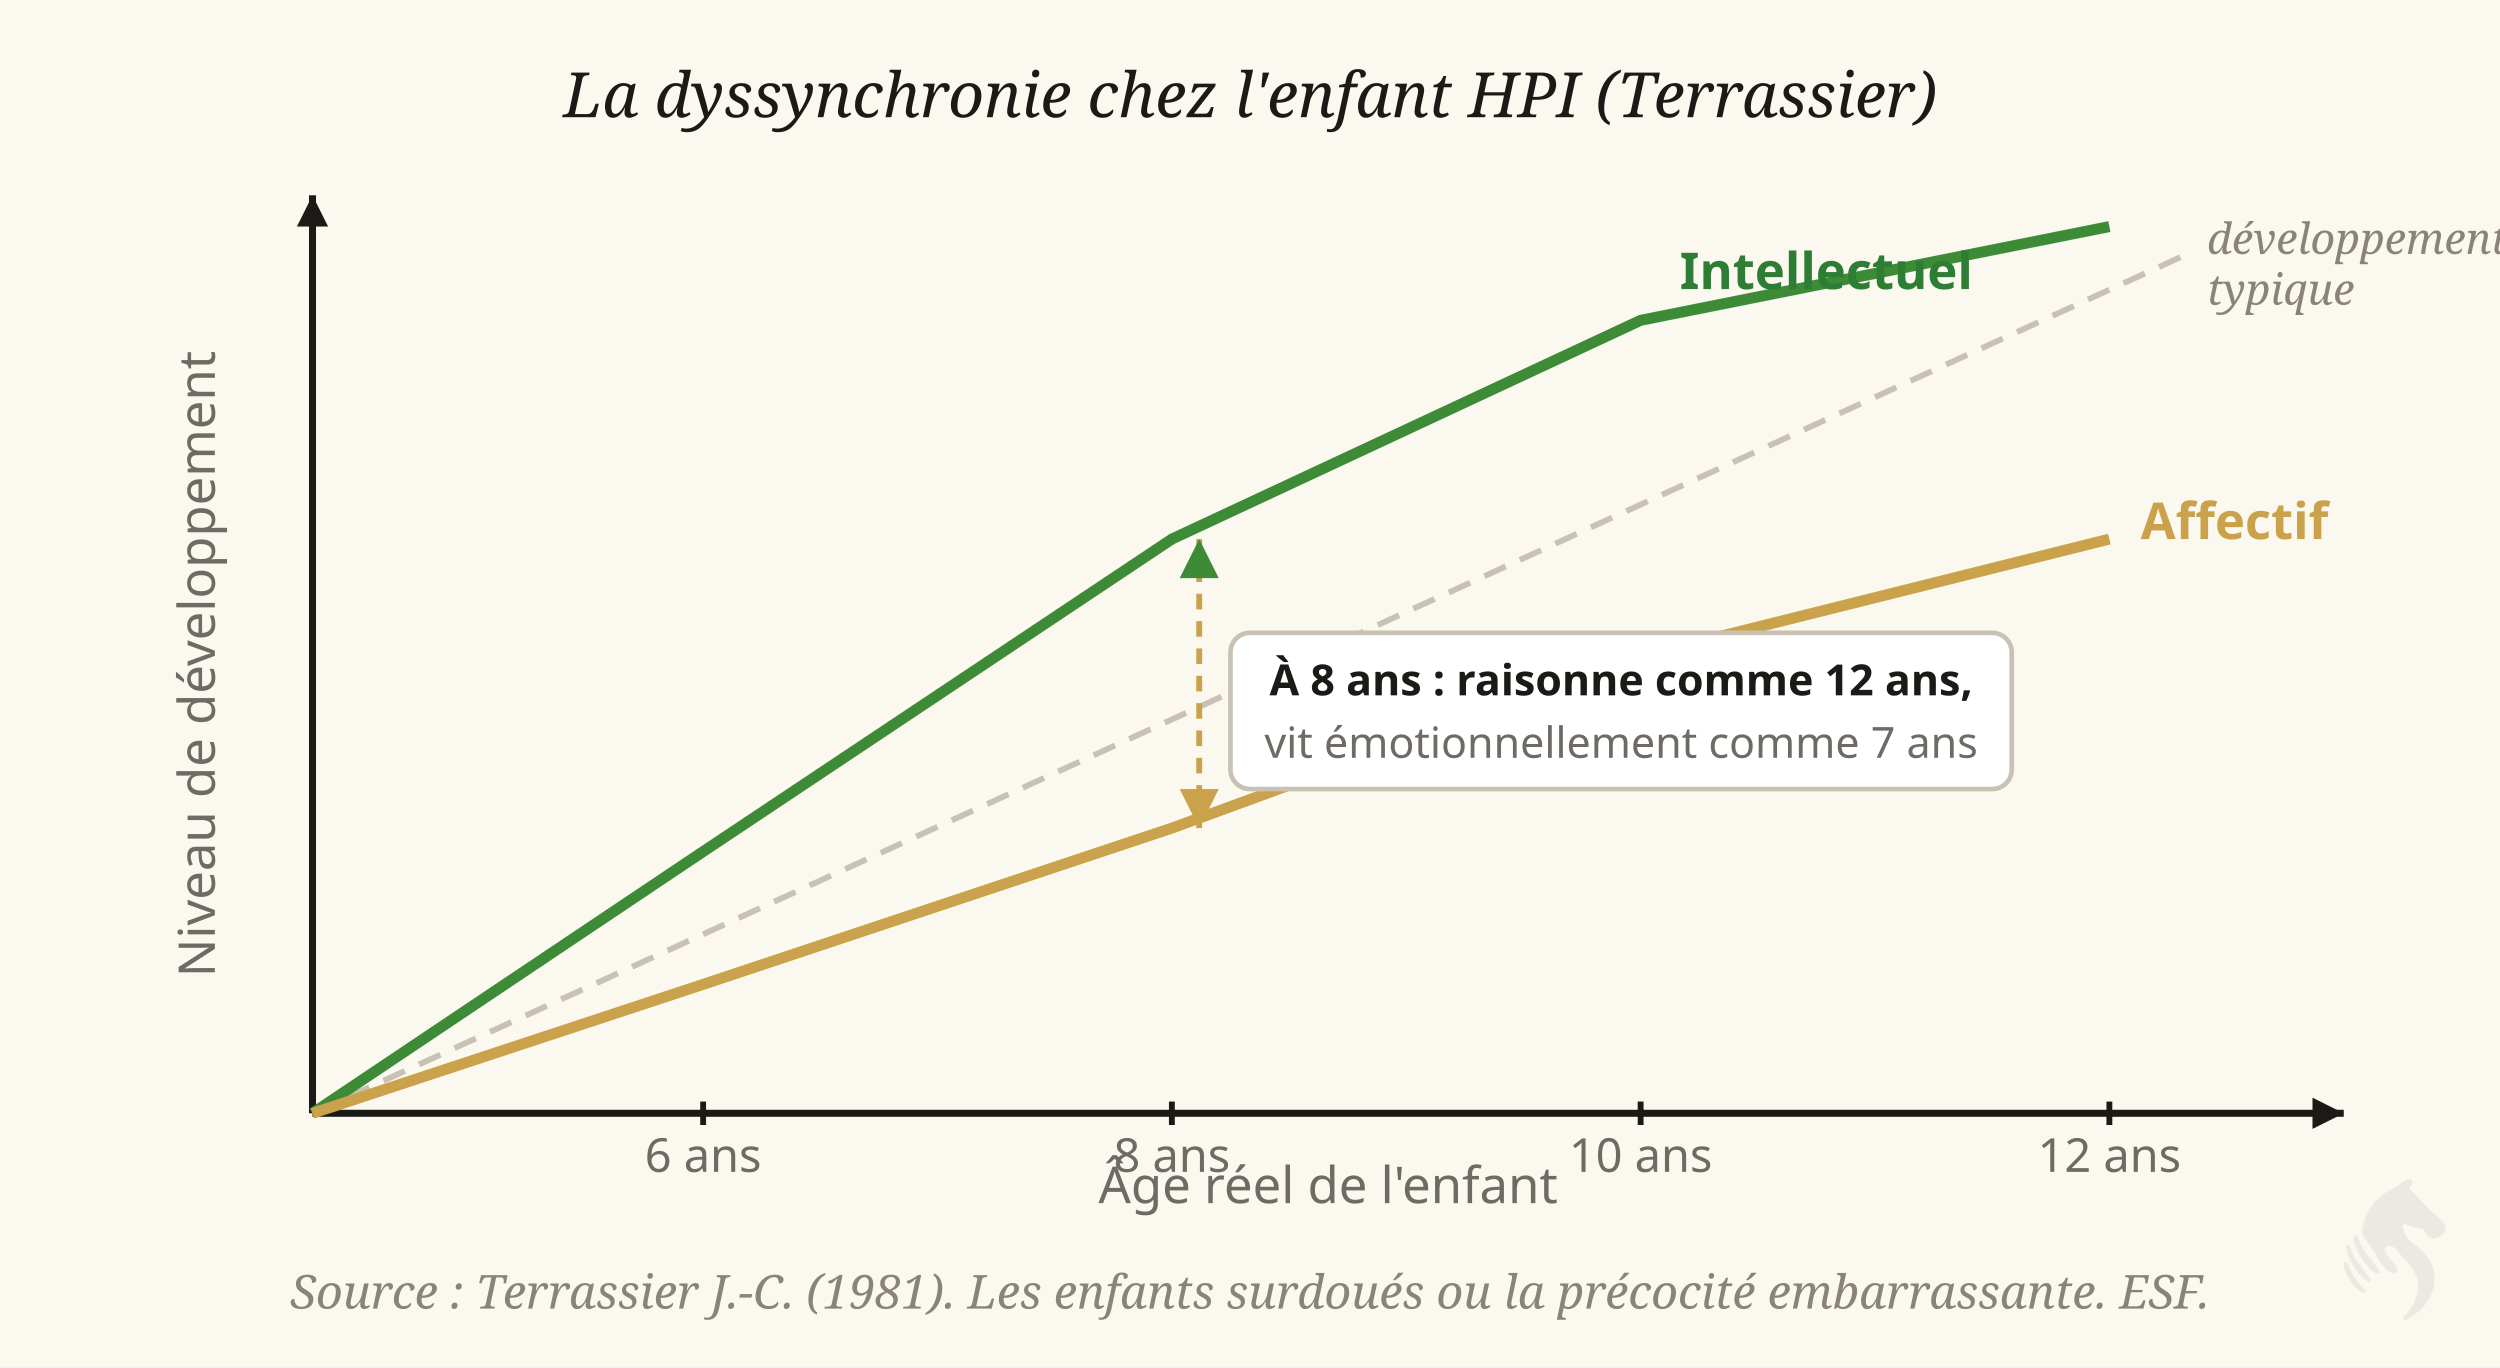
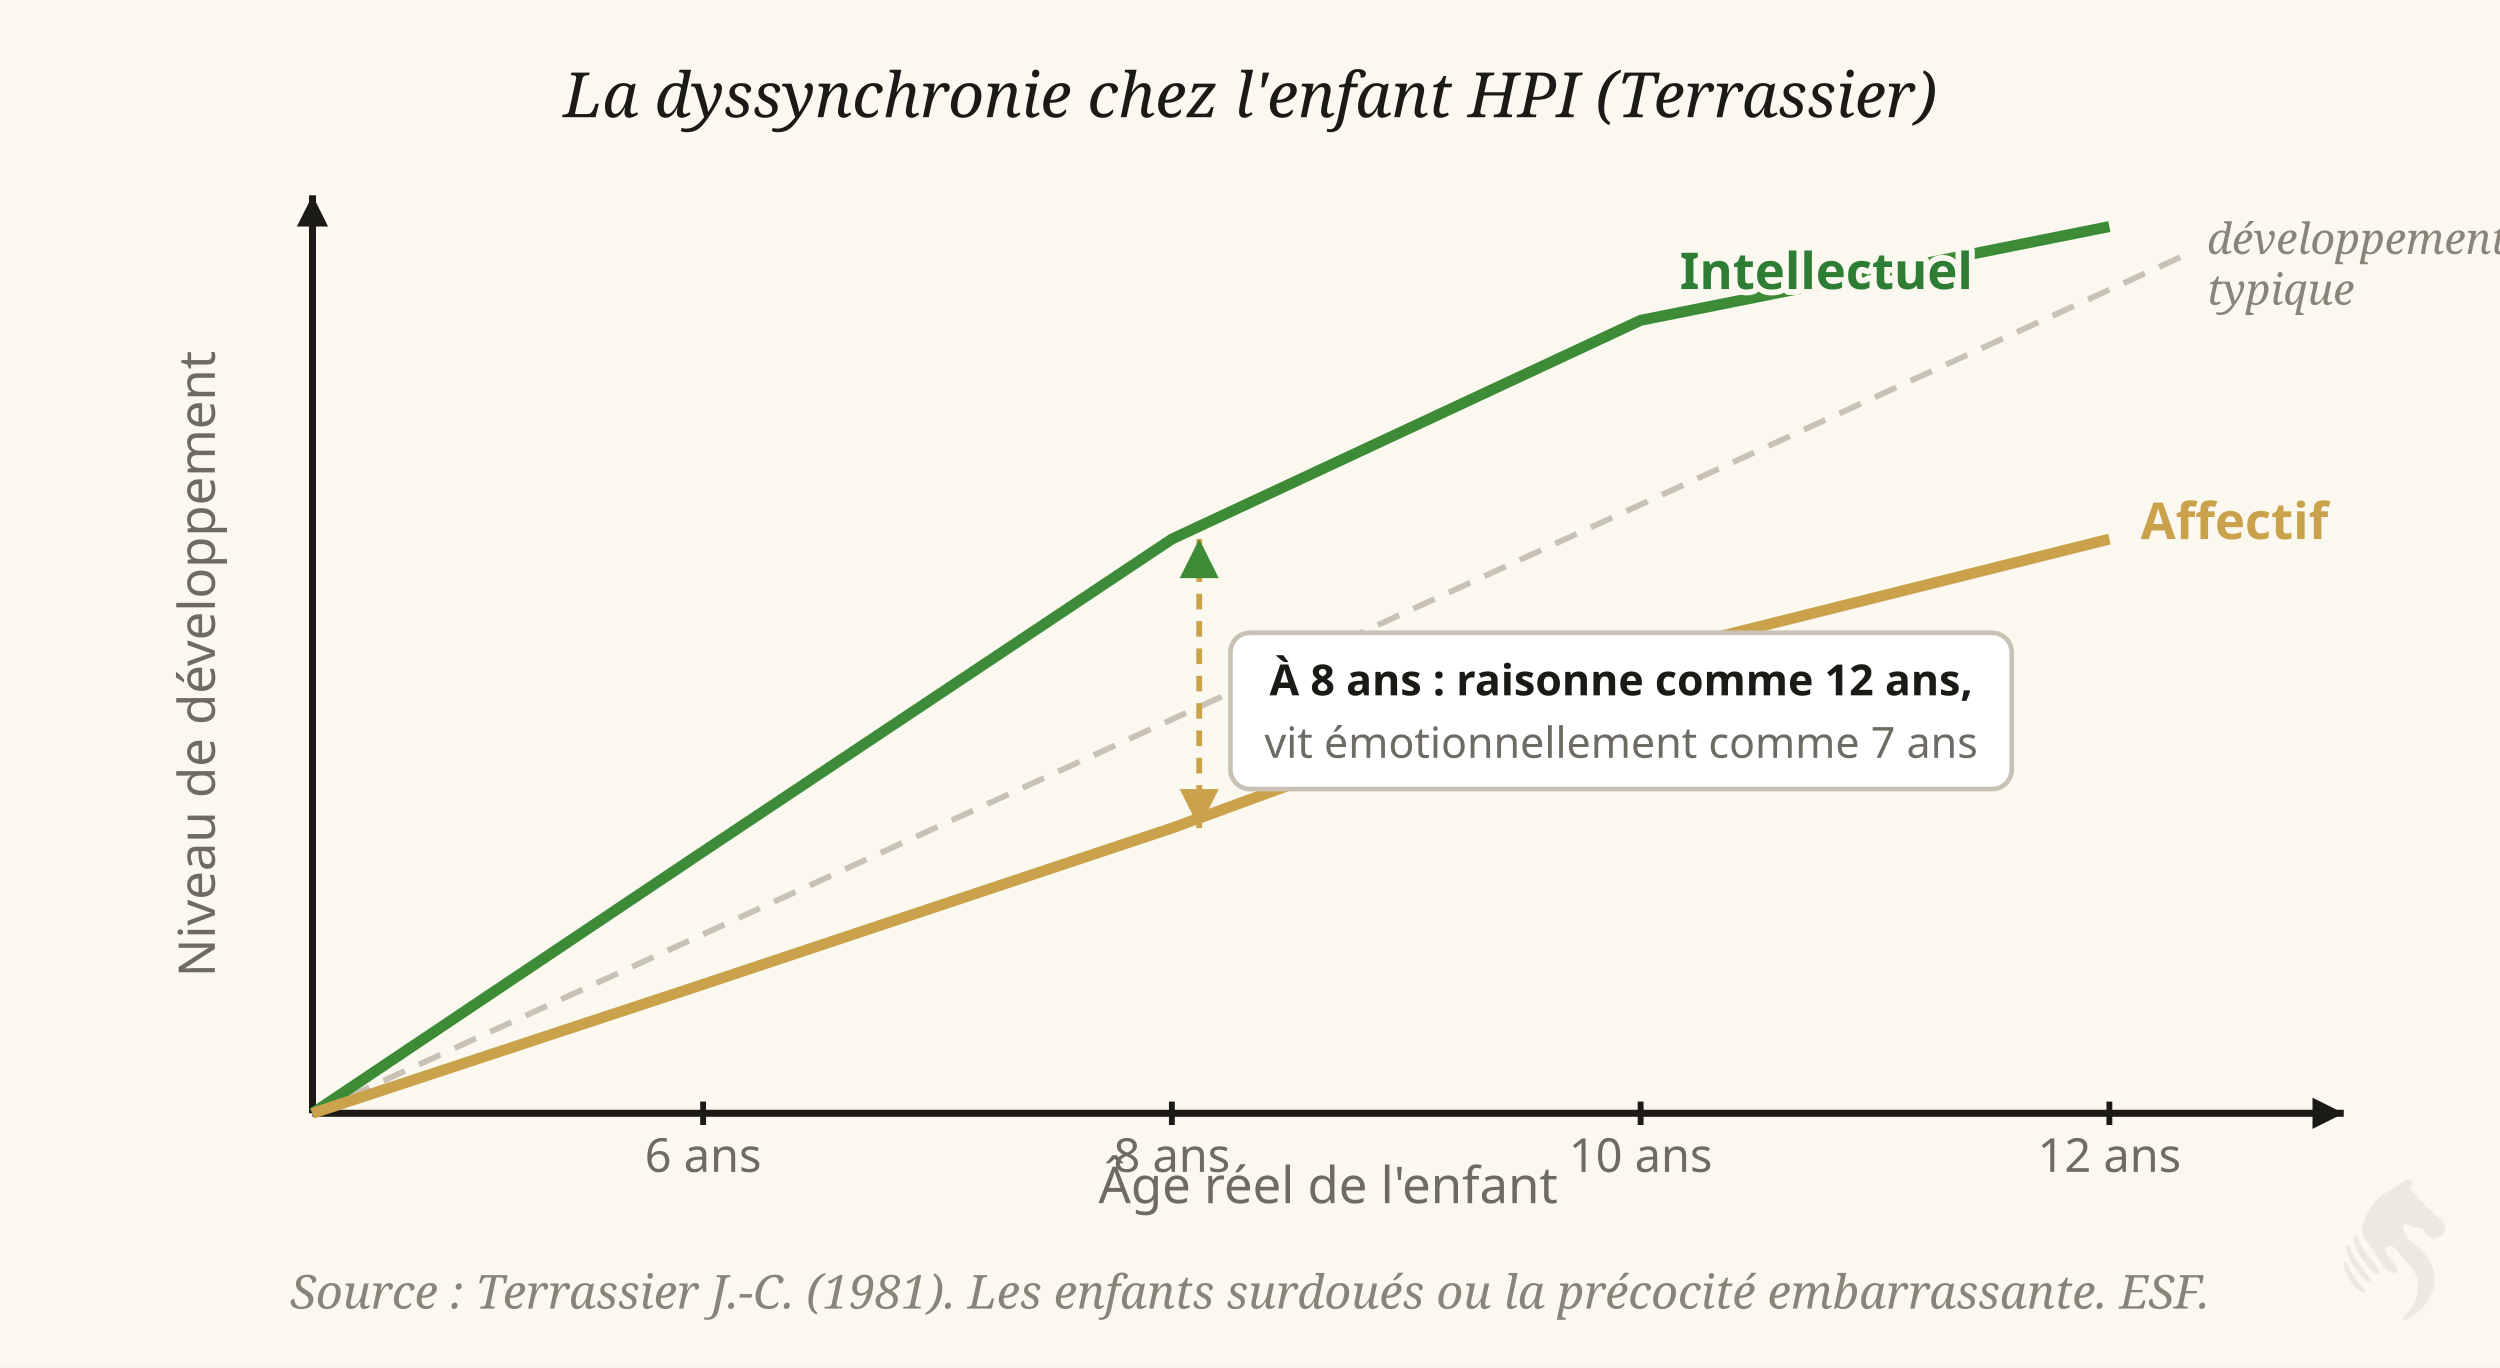
<svg xmlns="http://www.w3.org/2000/svg" width="640" height="350" viewBox="0 0 640 350" role="img" aria-labelledby="hpi1">
  <rect width="640" height="350" fill="#faf8ef" />
  <text x="320" y="30" text-anchor="middle" font-family="Georgia, serif" font-size="16" font-style="italic" fill="#1c1a16">La dyssynchronie chez l'enfant HPI (Terrassier)</text>
  <line x1="80" y1="285" x2="600" y2="285" stroke="#1c1a16" stroke-width="1.8" />
  <line x1="80" y1="285" x2="80" y2="50" stroke="#1c1a16" stroke-width="1.8" />
  <polygon points="600,285 592,281 592,289" fill="#1c1a16" />
  <polygon points="80,50 76,58 84,58" fill="#1c1a16" />
  <text x="340" y="308" text-anchor="middle" font-family="system-ui, sans-serif" font-size="13" fill="#6e6a64">Âge réel de l'enfant</text>
  <text x="55" y="170" text-anchor="middle" font-family="system-ui, sans-serif" font-size="13" fill="#6e6a64" transform="rotate(-90 55 170)">Niveau de développement</text>
  <text x="180" y="300" text-anchor="middle" font-family="system-ui, sans-serif" font-size="12" fill="#6e6a64">6 ans</text>
  <text x="300" y="300" text-anchor="middle" font-family="system-ui, sans-serif" font-size="12" fill="#6e6a64">8 ans</text>
  <text x="420" y="300" text-anchor="middle" font-family="system-ui, sans-serif" font-size="12" fill="#6e6a64">10 ans</text>
  <text x="540" y="300" text-anchor="middle" font-family="system-ui, sans-serif" font-size="12" fill="#6e6a64">12 ans</text>
  <line x1="180" y1="282" x2="180" y2="288" stroke="#1c1a16" stroke-width="1.5" />
  <line x1="300" y1="282" x2="300" y2="288" stroke="#1c1a16" stroke-width="1.5" />
  <line x1="420" y1="282" x2="420" y2="288" stroke="#1c1a16" stroke-width="1.5" />
  <line x1="540" y1="282" x2="540" y2="288" stroke="#1c1a16" stroke-width="1.5" />
  <line x1="80" y1="285" x2="560" y2="65" stroke="#c9c2b4" stroke-width="1.5" stroke-dasharray="6 4" />
  <text x="565" y="65" font-family="Georgia, serif" font-size="11" font-style="italic" fill="#8a8478">développement</text>
  <text x="565" y="78" font-family="Georgia, serif" font-size="11" font-style="italic" fill="#8a8478">typique</text>
  <polyline points="80,285 180,218 300,138 420,82 540,58" fill="none" stroke="#3d8b37" stroke-width="2.8" />
-   <text x="430" y="74" font-family="system-ui, sans-serif" font-size="13" font-weight="700" fill="#2e7d34">Intellectuel</text>
+   <text x="430" y="74" font-family="system-ui, sans-serif" font-size="13" font-weight="700" fill="#2e7d34" stroke="#faf8ef" stroke-width="3" stroke-linejoin="round" paint-order="stroke">Intellectuel</text>
  <polyline points="80,285 180,252 300,212 420,168 540,138" fill="none" stroke="#c9a24b" stroke-width="2.8" />
  <text x="548" y="138" font-family="system-ui, sans-serif" font-size="13" font-weight="700" fill="#c9a24b">Affectif</text>
  <line x1="307" y1="138" x2="307" y2="212" stroke="#c9a24b" stroke-width="1.5" stroke-dasharray="4 3" />
  <polygon points="307,212 302,202 312,202" fill="#c9a24b" />
  <polygon points="307,138 302,148 312,148" fill="#3d8b37" />
  <rect x="315" y="162" width="200" height="40" rx="5" fill="#fff" stroke="#c9c2b4" stroke-width="1.2" />
  <text x="415" y="178" text-anchor="middle" font-family="system-ui, sans-serif" font-size="11" font-weight="700" fill="#1c1a16">À 8 ans : raisonne comme 12 ans,</text>
  <text x="415" y="194" text-anchor="middle" font-family="system-ui, sans-serif" font-size="11" fill="#6e6a64">vit émotionnellement comme 7 ans</text>
  <text x="320" y="335" text-anchor="middle" font-family="Georgia, serif" font-size="12" font-style="italic" fill="#8a8478">Source : Terrassier J.-C. (1981). Les enfants surdoués ou la précocité embarrassante. ESF.</text>
  <g id="wm" opacity="0.07" transform="translate(600.0,301.9) scale(0.0416)" aria-hidden="true">
    <g fill="#1e1e1e" fill-rule="evenodd">
      <path d="M411.5-.5h-16a76 76 0 0 0-24.5 12q-.62-.7-1.5-1l-2 4a4 4 0 0 1-1.5-1 7 7 0 0 1-2.5 3.5 253 253 0 0 0-17 13q-1.42.93-2.5-.5-5.2 7.95-14.5 9a9.4 9.4 0 0 1-4 6q2.3.02 1.5 2A461 461 0 0 1 278.5 73q-13.2 7.95-26 16.5-1.59-1.38 0-3-2.35.35-4 2 .9.98 2 2-92.12 67.08-125.5 177a1316 1316 0 0 0-10 44 51.2 51.2 0 0 0 4.5 31q.1 3.33-2 1l4.5 11q1-2 2 0l5 10 1-1q6 10.95 13 21a651 651 0 0 1 18.5 25 3.4 3.4 0 0 1 1.5-3q21.52 33 43 66 .3 3.4-2.5 1v2a1542 1542 0 0 1 21 32q1 0 1 1a319 319 0 0 0 25 35 160 160 0 0 0 27 25 3.1 3.1 0 0 1 1-3q23.18 14.62 49 5.5 5-2.83 4-8.5-.15-4.6-1.5-9a618 618 0 0 0-55.5-73.5q3-.91 5 1.5a23.5 23.5 0 0 0-7-9q.63 2.4 2 4.5-.17 2.58-1.5.5a364 364 0 0 1-17.5-26.5 50 50 0 0 1-4.5-22.5q.9-4.71 3-9 .63 1.88 2.5 2a7 7 0 0 1 2-3q9.28-8.1 22-8a86 86 0 0 1 23 4.5 11 11 0 0 1 3 4.5q2.58-1.75 5 .5l21.5 23.5q.74 1.95.5 4 3.56 1 6 4a1094 1094 0 0 0 30 34.5l-1 1q3.7 2.7 7.5 5.5a23 23 0 0 1 2 5l5 3a22 22 0 0 0 5.5 8 11.5 11.5 0 0 0 4 4 3.9 3.9 0 0 0-2-3.5q1.7-1.12 3 .5a705 705 0 0 1 42 57.5q-.65 1.46-2 1.5a169 169 0 0 1 10 19 3.8 3.8 0 0 0-.5 4q1 2 2 0 1.4 2.05 2.5 4-.25-2.55.5-5a185 185 0 0 1 11 83q-1 2-2 0a9 9 0 0 0-1.5-4v9a2.3 2.3 0 0 0 1.5-1q.75 10.55-1 21a337 337 0 0 1-18 56l-2.5 3q-1.2-.69-1-2a36 36 0 0 0-4 7 5.2 5.2 0 0 0 3.5-4 4.3 4.3 0 0 1 0 4 350 350 0 0 1-33 52 1108 1108 0 0 1-30 35q-7.17 20.32 13.5 14.5a34 34 0 0 1 6-3 1496 1496 0 0 1 54-37 942 942 0 0 0 29-27q1.25-1.03 2 .5a11 11 0 0 0-3 4q1.35-1.65 2.5 0a29 29 0 0 1 4.5-6 40 40 0 0 0 9-10.5l6-4-1-1a25 25 0 0 1 8.5-7.5q-1.47-2.67 1-5 .22 4.17 2.5 1.5-1.94-3.13 2-4l-1-1q1.48-3.25 4-5.5a8 8 0 0 0-3-1q37.8-53.63 47.5-119 8.4-83.08-38-152a364 364 0 0 0-28-35q-1.03-1.25.5-2 3.58 2.23 2-1l-4-2a5 5 0 0 1-3-.5 484 484 0 0 0-70-58q-.7-.62-1-1.5 1.05-.43 2-1v-3a6 6 0 0 1-5-2q-.66-.1-1 .5 3.72 2.61 0 3-34.57-32.88-46-79.5.2-2.3 2-3v-4q-1.94 5.58-3.5 0-1-9 0-18 2.16-6.4 8.5-8a78 78 0 0 1 22 7.5 403 403 0 0 0 66 18l9 3q-2.45.75-5 .5-1.59 1.6 0 3a16 16 0 0 1 6.5-1 7.3 7.3 0 0 1 2 3q1.38-2.6 3.5-2-1.1-2.32-4-2.5 15.09-2.3 25.5 8.5 5.35 10.23 10 21 12.95 20.94 36.5 28.5-1.88.63-2 2.5a30 30 0 0 0 12.5 3q4.43-.1 8-2 3.2 3.87 5.5-1 1.2.69 1 2a39 39 0 0 0 4.5-2l1 1q.69-1.87-1.5-2.5a12 12 0 0 0 7-3q1.88-1.1 3 .5 2.22-3.62 6-2a8.7 8.7 0 0 1 3-4 41 41 0 0 1 12-6.5l-2-1 5.5-3.5q.62.7 1.5 1 1.82-1.15 0-2.5 1.42-.93 2.5.5a5.8 5.8 0 0 1 .5-4 39 39 0 0 1 6-4.5q-1.55-2.25.5-4.5 3.25-3.5 5-8 1.38-.64 2.5-1-.8-1.05-2-1.5 1.85-5.82 3-11.5v-10h-1q-.85 6-2.5 12-.16-4.46.5-9a63 63 0 0 0-12.5-31 478 478 0 0 0-45.5-44.5q3.06.72 6 2.5-3.15-3.9-7-7.5l1-1q-1.4-1.05-2 .5 1.77 2.4-.5 4a781 781 0 0 1-67.5-65.5l1-.5a29 29 0 0 0 7 6 93 93 0 0 0-14-15 24.5 24.5 0 0 0-9-9.5l1-1a44 44 0 0 0-7-4.5q1.44 2.2 3.5 4 1 1.5 0 3l-72-76q-5.34-7.85 1.5-14.5 1.98-.8 2 1.5a69 69 0 0 1 6-3.5q-1.95-1.94 0-3.5a31 31 0 0 0 6-12q2.05.24 4-.5a79 79 0 0 0-1.5-17.5 94 94 0 0 0-5-10l-1 1a87 87 0 0 0-5.5-3" />
      <path d="M325.5 44.5q-3.85 1.03-7 3.5a4.2 4.2 0 0 1-4.5-.5q-2.75 2.49-3.5 6-6.97 2.94-14 6-6.75 3.75-13.5 8-.62-.7-1.5-1a37.6 37.6 0 0 1-17 10.5 263 263 0 0 0-12 9.5q-1.59 1.62 0 3 12.8-8.55 26-16.5A461 461 0 0 0 327 46.5q.8-1.98-1.5-2m148 86-21-24a209 209 0 0 1-21-21.5l-8.5-8.5q-4.8-3.3-6-9-9.1-4.3-11.5-13a13 13 0 0 0 3-6q-.02-2.3-2-1.5-6.84 6.65-1.5 14.5l72 76q1-1.5 0-3a20 20 0 0 1-3.5-4m89 86a198 198 0 0 0-17.5-15q.4-2.17-.5-4-3.63-1.2-7-3a26 26 0 0 0-6-6 430 430 0 0 1-27-27.5 2.4 2.4 0 0 0-2-.5 29 29 0 0 1-7-6l-1 .5a781 781 0 0 0 67.5 65.5q2.27-1.6.5-4m-314-128a247 247 0 0 0-42 35.5 14.5 14.5 0 0 1-5 4l1 1a9.3 9.3 0 0 1-6 2.5 76 76 0 0 1-16 20q.3.88 1 1.5a9.4 9.4 0 0 0-5.5 6.5q-1-2-2 0-.93 1.42.5 2.5a25 25 0 0 0-6.5 8.5q-1.6 1.05-3.5 1.5 1.21.45 2 1.5a43 43 0 0 0-7 10 352 352 0 0 0-19.5 37 2.9 2.9 0 0 1-2.5 1 3.3 3.3 0 0 0 2 1.5 47 47 0 0 1-3.5 5.5l-12 34q-.98-1.8-1.5 0 1.4 1.9.5 4a33 33 0 0 1-3.5 5.5q.78.84 1 2a212 212 0 0 0-10 49.5 36 36 0 0 0 7 20q2.1 2.33 2-1a51.2 51.2 0 0 1-4.5-31 1316 1316 0 0 1 10-44q33.38-109.92 125.5-177-1.1-1.02-2-2m376 206q-.5-10.25-5-19.5 1.5-4.37-1.5-.5l-6.5-11q-5.55-3.6-7.5-10l-1 1q-3.75-5.75-9.5-9.5l1-1a850 850 0 0 0-9-7q1.14-2.04-1.5-3.5-1.08 1.43-2.5.5-2.84-1.65-2-4a5 5 0 0 0-3-.5 5 5 0 0 0-.5-3l-1 1a7 7 0 0 0-4.5-3 21 21 0 0 0-6-2.5 478 478 0 0 1 45.5 44.5 63 63 0 0 1 12.5 31q-.66 4.54-.5 9 1.65-6 2.5-12m-259 3v-1q-2.22-5.79 1-11.5l-2-2a67 67 0 0 0 1.5-5.5q.93 7.1 3.5 1-2.43-3.37 2-4a4.3 4.3 0 0 1 2.5 3q.45-1.21 1.5-2 2.3.75 4 2a326 326 0 0 1 28 10.5q11.4 3.22 23 6 1.05 1.6 1.5 3.5 1-4 2 0 1.08-1.43 2.5-.5-1.81 1.35 0 2.5 3.25-.47 7-2 1.85.03 3 1 5.83.22 11 2h5q2.55.25 5-.5l-9-3a403 403 0 0 1-66-18 78 78 0 0 0-22-7.5q-6.34 1.6-8.5 8-1 9 0 18 1.56 5.58 3.5 0m109 6a4.7 4.7 0 0 1 4 3q3.6-3.98 6 1l1-2 4 2a65 65 0 0 1 7.5 10q1.1 3.55 2.5 7-1.77 2.95 2 4 13.35 23.91 39 33 .12-1.87 2-2.5-23.55-7.56-36.5-28.5a305 305 0 0 0-10-21q-10.41-10.8-25.5-8.5 2.9.18 4 2.5m-410 86a9 9 0 0 0 1.5-4 310 310 0 0 0 37.5 86q-1.1 1.02-2 2a40 40 0 0 0 8.5 12 139 139 0 0 0 15 21q2.31 2.97 1.5 6 5.9 1.14 7.5 7 5.7 2.47 5 8 3.8 1.06 6.5 4 20.24 25.5 46 45.5a39 39 0 0 0 20 5 46 46 0 0 1 9-7.5 818 818 0 0 1-10-21.5q1.43-1.08.5-2.5a27 27 0 0 1-3.5-2 185 185 0 0 0-16-23.5q1.43-1.08.5-2.5a13.3 13.3 0 0 1-5.5-5 617 617 0 0 0-22.5-29v-4l-1 1a13 13 0 0 1-4.5-6 11.5 11.5 0 0 1-4-4q-.03 2.3-2 1.5A471 471 0 0 1 97 390.5q-1.8-3.04-.5-6 1.02.54 2 1a9 9 0 0 0-2-4.5q3.83-2.28-1-2.5a597 597 0 0 1-7-18.5l2-1a3.3 3.3 0 0 1-2-3.5 3.1 3.1 0 0 1-3-1q-7.35-19.46-24-8 1.03 2.34-.5 5a97 97 0 0 0 3.5 38" />
      <path d="M365.5 301.5q-1.8.7-2 3 11.43 46.62 46 79.5 3.72-.39 0-3 .34-.6 1-.5-2.4-2.22-5-4.5l2-2q-2.45-.75-5-.5a8.4 8.4 0 0 0-.5-4q-1.72 1.44-3-1a28 28 0 0 1-3.5-6q-.5 2-1 0a143 143 0 0 1-18-31q-6.22-11.64-9-27a7 7 0 0 0-2-3m-211 174a45 45 0 0 1-9.5-15q-1 2-2 0a41 41 0 0 0-6-9l-1-5-1 1a989 989 0 0 1-17.5-25.5q.7-.62 1-1.5a7.7 7.7 0 0 1-5-6 163 163 0 0 1-15-29q-.98-.46-2-1-1.3 2.96.5 6a471 471 0 0 0 55.5 86.5q1.97.8 2-1.5m-90-86q-2.05 2.77 1.5 4 3.6 16.25 9.5 30.5-2.48 3.62 2 3.5 3.65 9.3 8 18.5l-1 1a11.4 11.4 0 0 1 6 8q-.7.62-1 1.5a10.5 10.5 0 0 1 3.5 5l1-1a62 62 0 0 0 7.5 13q.9-.98 2-2a310 310 0 0 1-37.5-86 9 9 0 0 1-1.5 4m48 210a3.9 3.9 0 0 0-2-3.5q1.7-1.12 3 .5a127 127 0 0 0 39 32q11.3 4.6 8.5-7a147 147 0 0 0-17-32 1467 1467 0 0 0-40-51 554 554 0 0 1-48.5-75l1-1q.84 5.22 6 5a51.6 51.6 0 0 1-11.5-27l-1 2a159 159 0 0 0-11-31 14.3 14.3 0 0 0-10.5-8q-3.2.01-6 1.5-2.85 3.45-6 6.5-.87 16.85 3 33.5a3.6 3.6 0 0 1-2 2q1.38.56 2.5 1.5 3.15 9.81 6.5 19.5-1.21.45-2 1.5a29 29 0 0 0 5.5 7A256 256 0 0 0 55.5 525l-2 1a6.4 6.4 0 0 0 4 1.5 332 332 0 0 0 38.5 53l3.5 5.5-1 1q1.9 1.67 3.5.5a36 36 0 0 0 10.5 12m303-214q-.95.57-2 1 .3.88 1 1.5a484 484 0 0 1 70 58q1.42.72 3 .5a43 43 0 0 0-10-12.5l1-1q-2.66 1.47-5-1a36 36 0 0 0-10-10q1.81-1.35 0-2.5a8 8 0 0 1-3.5 0q-4.57-5.7-10-8a13 13 0 0 0-6.5-5.5 11.5 11.5 0 0 1-3.5-4.5q-.62.7-1.5 1a17.7 17.7 0 0 0-8-5.5q-2.84-1.65-2-4-7.47-2.25-13-7.5m-254 24a526 526 0 0 1 23.5 37 55 55 0 0 1 9 15l1-1a65 65 0 0 0 8.5 13q2.8 2.4 2.5-1-21.48-33-43-66a3.4 3.4 0 0 0-1.5 3m111 63q.16-.93 1-1.5a7 7 0 0 1-3.5-2.5 17.5 17.5 0 0 0-5.5-8q3.7-4.18-2.5-5a41 41 0 0 1-7.5-18.5l2-3a7.2 7.2 0 0 1-2-4.5 3.1 3.1 0 0 0 3-1 37 37 0 0 0-1-7q-1.87-.12-2.5-2a36 36 0 0 0-3 9 50 50 0 0 0 4.5 22.5 364 364 0 0 0 17.5 26.5q1.33 2.08 1.5-.5-1.37-2.1-2-4.5m-272 45v19q2.55 12.15 7 24 15.37 37.49 37 68a54 54 0 0 0 9 12.5q-1.58 2.58 2 3l-1 1 5.5 4.5a82 82 0 0 0 9 12q6.5 6.26 12.5 13 9.5 6.75 17.5 15l1-1q4.56 3.52 9 7l1-2a89 89 0 0 0 13.5 3.5q13.85-4.6 6.5-17.5-1.73 1.44-3-1a307 307 0 0 1-13.5-16 16 16 0 0 0-6-5.5q1.43-1.08.5-2.5a27.2 27.2 0 0 1-12.5-15 3.1 3.1 0 0 1-3-1q-7.5-10.25-15.5-20-.93-1.42.5-2.5a16 16 0 0 1-6-5.5 880 880 0 0 1-19-29.5q.7-.62 1-1.5a8 8 0 0 1-4-4 94 94 0 0 1-12.5-26l-1 1q-3.8-4.62-1.5-10a3.1 3.1 0 0 1-3-1 198 198 0 0 1-7-15.5l1-1a55 55 0 0 1-9-11q-2.85-1.46-6-2l3-1a22 22 0 0 0-9 2 11.4 11.4 0 0 0-4 6.5m277 51a48 48 0 0 0 12 5q-.57 3.66 2 2a5.3 5.3 0 0 1 3.5 3l1-2a45 45 0 0 0 26 0q.45 1.21 1.5 2 1.27-3.4 4-2 1.81-1.15 0-2.5l3-1.5a21 21 0 0 0 3.5-4q1.4-8.23-1.5-16 .3-.88 1-1.5-5.22-1.95-4-7a193 193 0 0 1-18-23.5 16 16 0 0 0-3.5-3q-4.05-7.43-9-12a284 284 0 0 0-14-17q-.75-1.58.5-3a19 19 0 0 1-6-4 4.35 4.35 0 0 0-5-1.5 618 618 0 0 1 55.5 73.5q1.35 4.4 1.5 9 1 5.67-4 8.5-25.82 9.12-49-5.5a3.1 3.1 0 0 0-1 3m115-56a264 264 0 0 1 16 22q-1.7 3.04 1.5 1a494 494 0 0 1 16.5 23l7 10q1.35-.04 2-1.5a705 705 0 0 0-42-57.5q-1.3-1.62-3-.5a3.9 3.9 0 0 1 2 3.5" />
      <path d="M112.5 599.5q7 9.5 16 17 2 0 2 2 6.9 3.77 11 8.5l13 5.5a5.7 5.7 0 0 0 6 0q2.07 3.94 4 0-3.37-1.23-.5-3 .22-6.86.5-13.5l-3-3.5 3-2.5q-4.58-.9-7.5-4.5a79 79 0 0 0-10.5-16.5q2.67 1.47 5-1a12 12 0 0 1-8.5-3.5 92 92 0 0 0-17.5-23.5l2-1-6.5-4.5a2294 2294 0 0 1-34.5-47q-1 0-1-1-5.27-4.75-4-11.5-2.25-3.25-3.5.5A227 227 0 0 1 61.5 469q.84-.57 1-1.5-5.16.22-6-5l-1 1a554 554 0 0 0 48.5 75 1467 1467 0 0 1 40 51q10.5 14.98 17 32 2.8 11.6-8.5 7a127 127 0 0 1-39-32q-1.3-1.62-3-.5a3.9 3.9 0 0 1 2 3.5m335-4a3349 3349 0 0 1 7.5 35q2.3 19.53.5 39a9 9 0 0 1 1.5 4q1 2 2 0a185 185 0 0 0-11-83q-.75 2.45-.5 5m44-147q1.58 3.23-2 1-1.53.75-.5 2a364 364 0 0 1 28 35q46.4 68.92 38 152-9.7 65.37-47.5 119 1.46.15 3 1a12 12 0 0 0 3.5-6q1.58 1.52 3.5.5-1.16-8.12 7-11-1.6-1.75 1-2.5-.12-8.5 6-14-.81-.1-1-1a3.1 3.1 0 0 1 3-1 5.4 5.4 0 0 1 3-5.5q-1.2-.45-2-1.5a67 67 0 0 0 4.5-10l1 2a9 9 0 0 1 2.5-5l-1-2a6.3 6.3 0 0 1 4-.5 6.5 6.5 0 0 0-3-3 225 225 0 0 1 11-24.5q-.53-1.8-1.5 0-.3-4.51 1-9l1 1a67 67 0 0 0 1.5-13q7.4-.7 1-5a232 232 0 0 0 2-53l.5-5q.57.84 1.5 1a8 8 0 0 0-2.5-5q-6.56-49.08-31.5-89 2.03-1.77-.5-3l-1 1a696 696 0 0 1-17.5-26q-2.18-1.53-1-3.5-3.93-.91-5-4.5-1.26-.5-1-2a69 69 0 0 0-6.5-5q-.69-1.87 1.5-2.5a14 14 0 0 0-4-2.5m-36 230a273 273 0 0 1-13.5 57q-1.4.82-2.5 2 2.69 6.4-4 8.5l2 1a30 30 0 0 0-3 8.5q-.2 1.31 1 2l2.5-3a337 337 0 0 0 18-56 89 89 0 0 0 1-21q-.57.84-1.5 1m-25 84a185 185 0 0 1-24 38l-2.5 6a25 25 0 0 0-6.5 7q-13.95 16.7-28.5 33-1.16 4.05-3.5 7.5-1.35 4.25-1 8a16 16 0 0 1 6 5.5h14a20 20 0 0 1 10-3.5q1.71-1.12 0-2.5a81 81 0 0 0 18.5-12q.62.7 1.5 1a71 71 0 0 1 2-4q1-2 2 0 1.7-4.54 4.5-1a38 38 0 0 1 4.5-6.5 189 189 0 0 0 30.5-23.5q4.55 3.9 4-3a4.6 4.6 0 0 1 4.5-2v-3a5 5 0 0 0 3-.5 41 41 0 0 1 3-5.5 11 11 0 0 1 3-4q-.75-1.53-2-.5a942 942 0 0 1-29 27 1496 1496 0 0 0-54 37 34 34 0 0 0-6 3q-20.67 5.82-13.5-14.5a1108 1108 0 0 0 30-35 350 350 0 0 0 33-52 4.3 4.3 0 0 0 0-4 5.2 5.2 0 0 1-3.5 4" />
    </g>
  </g>
</svg>
